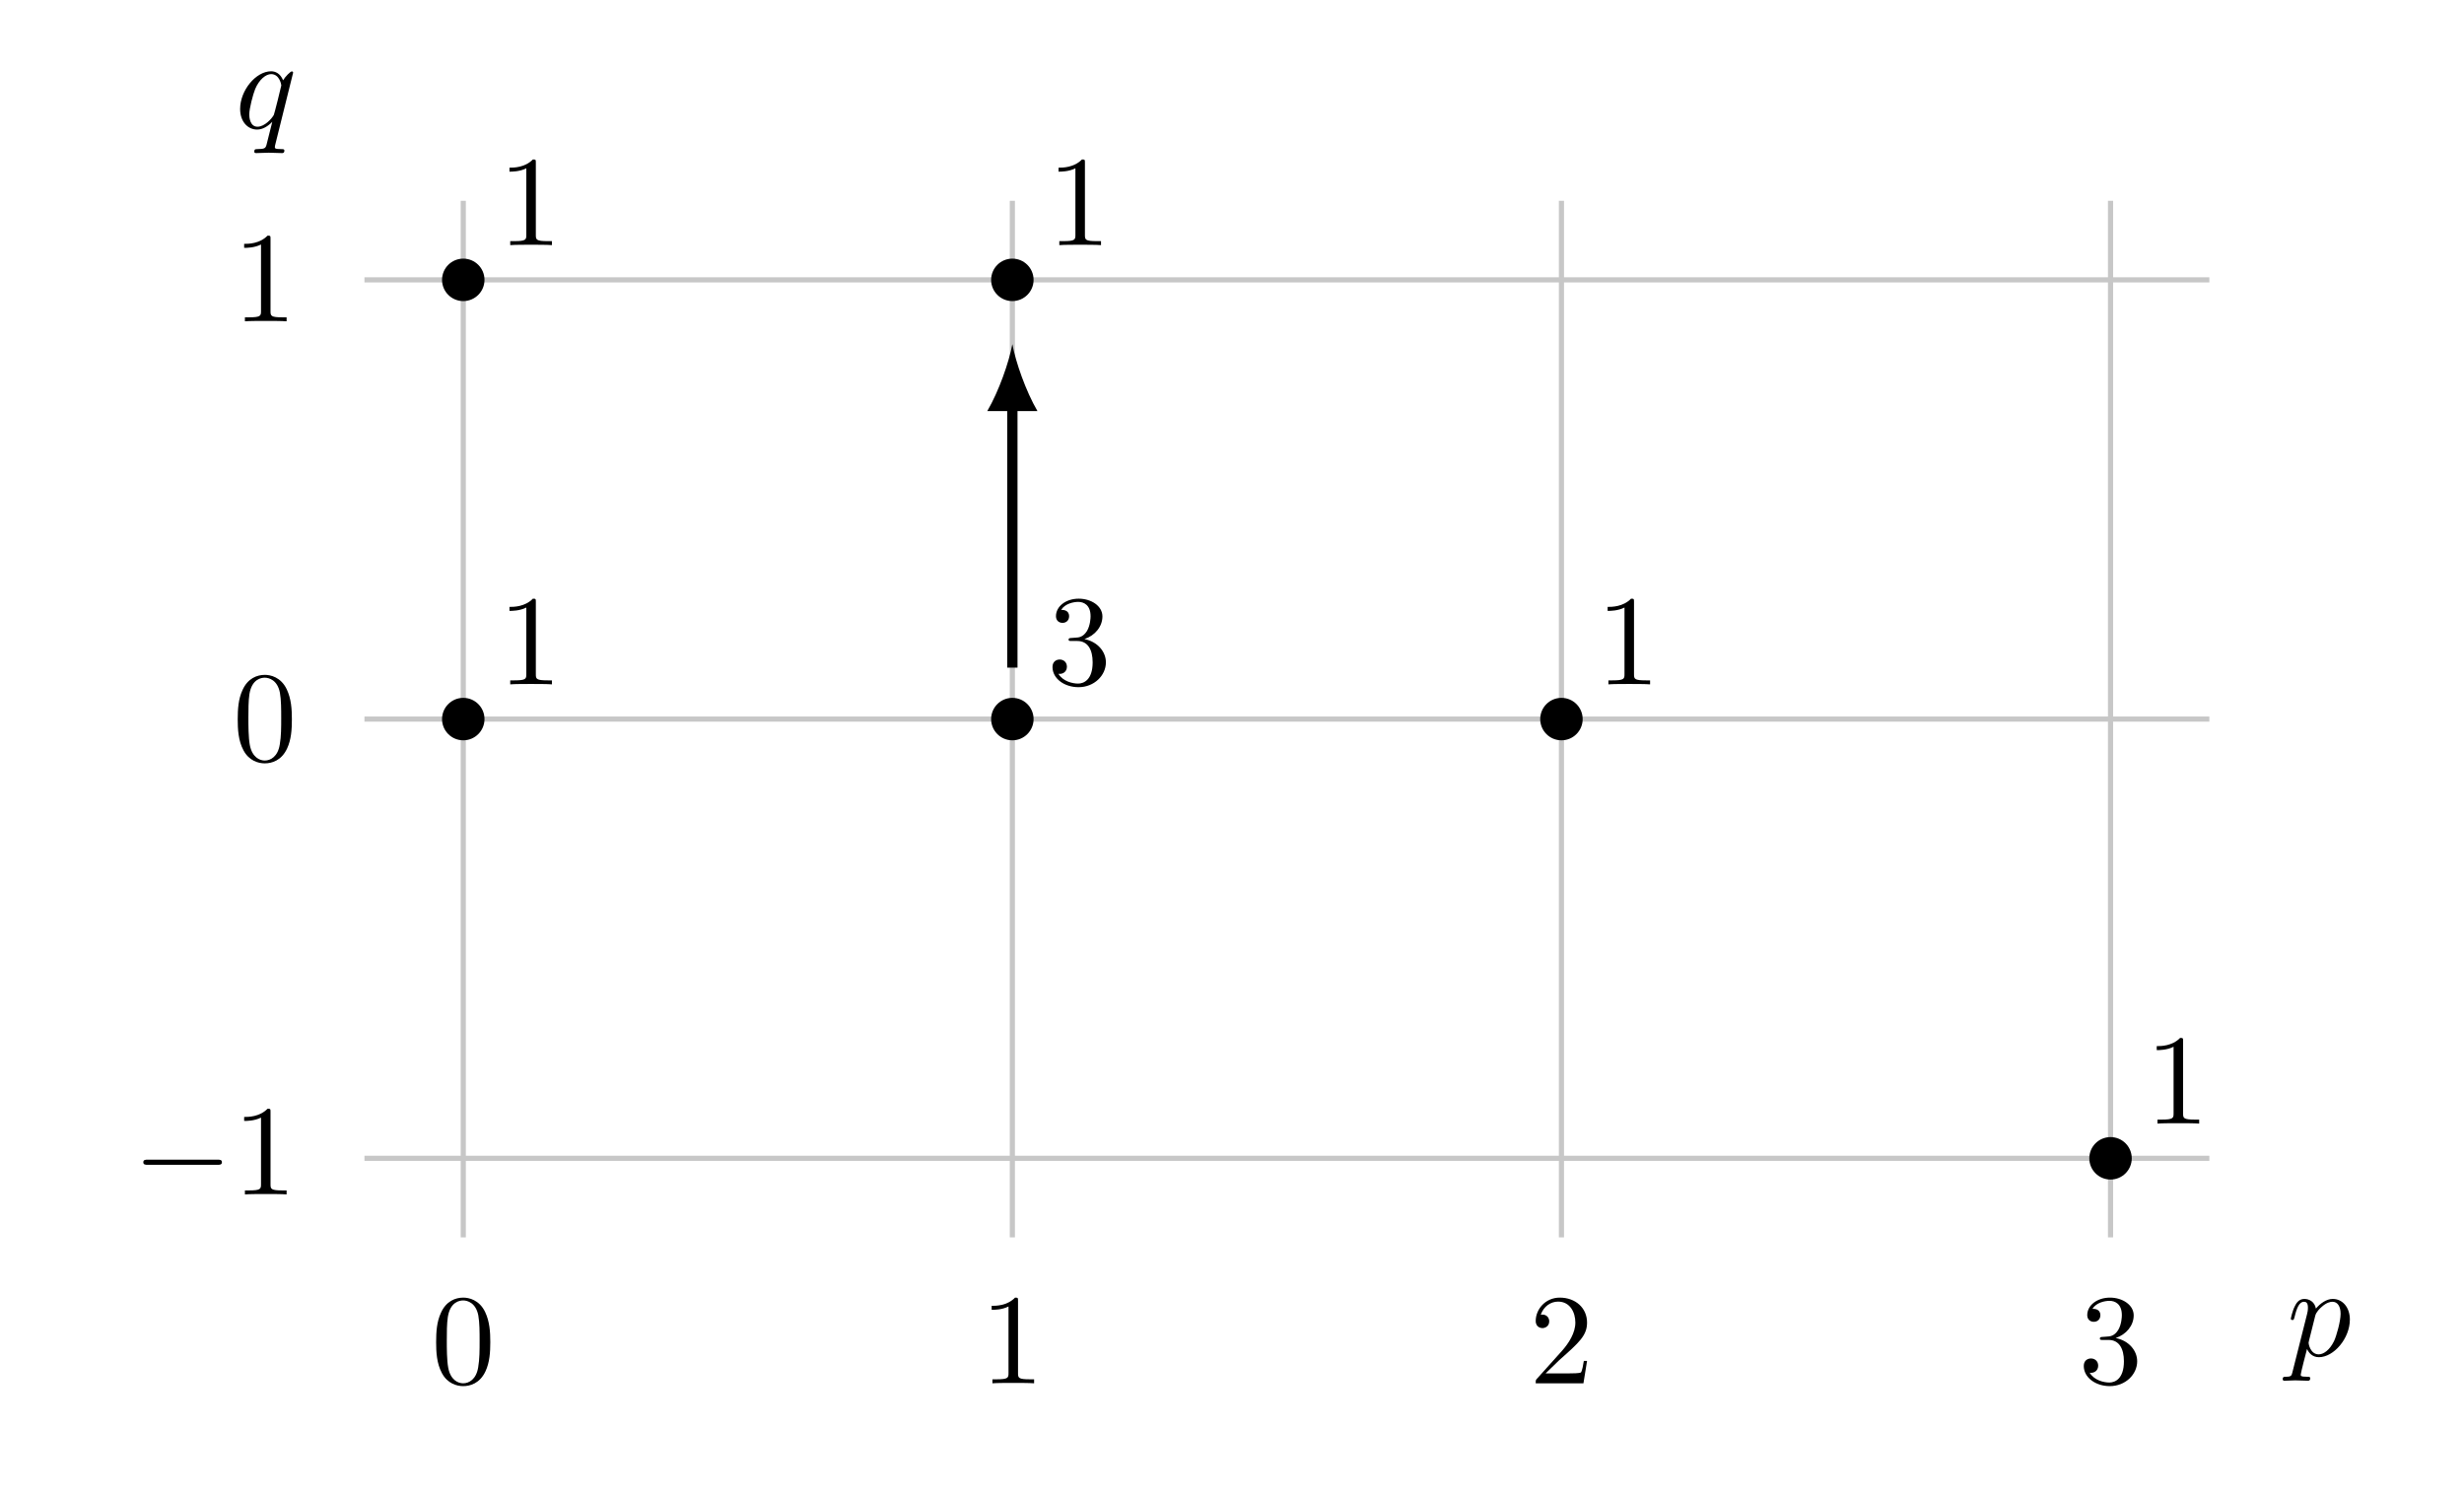
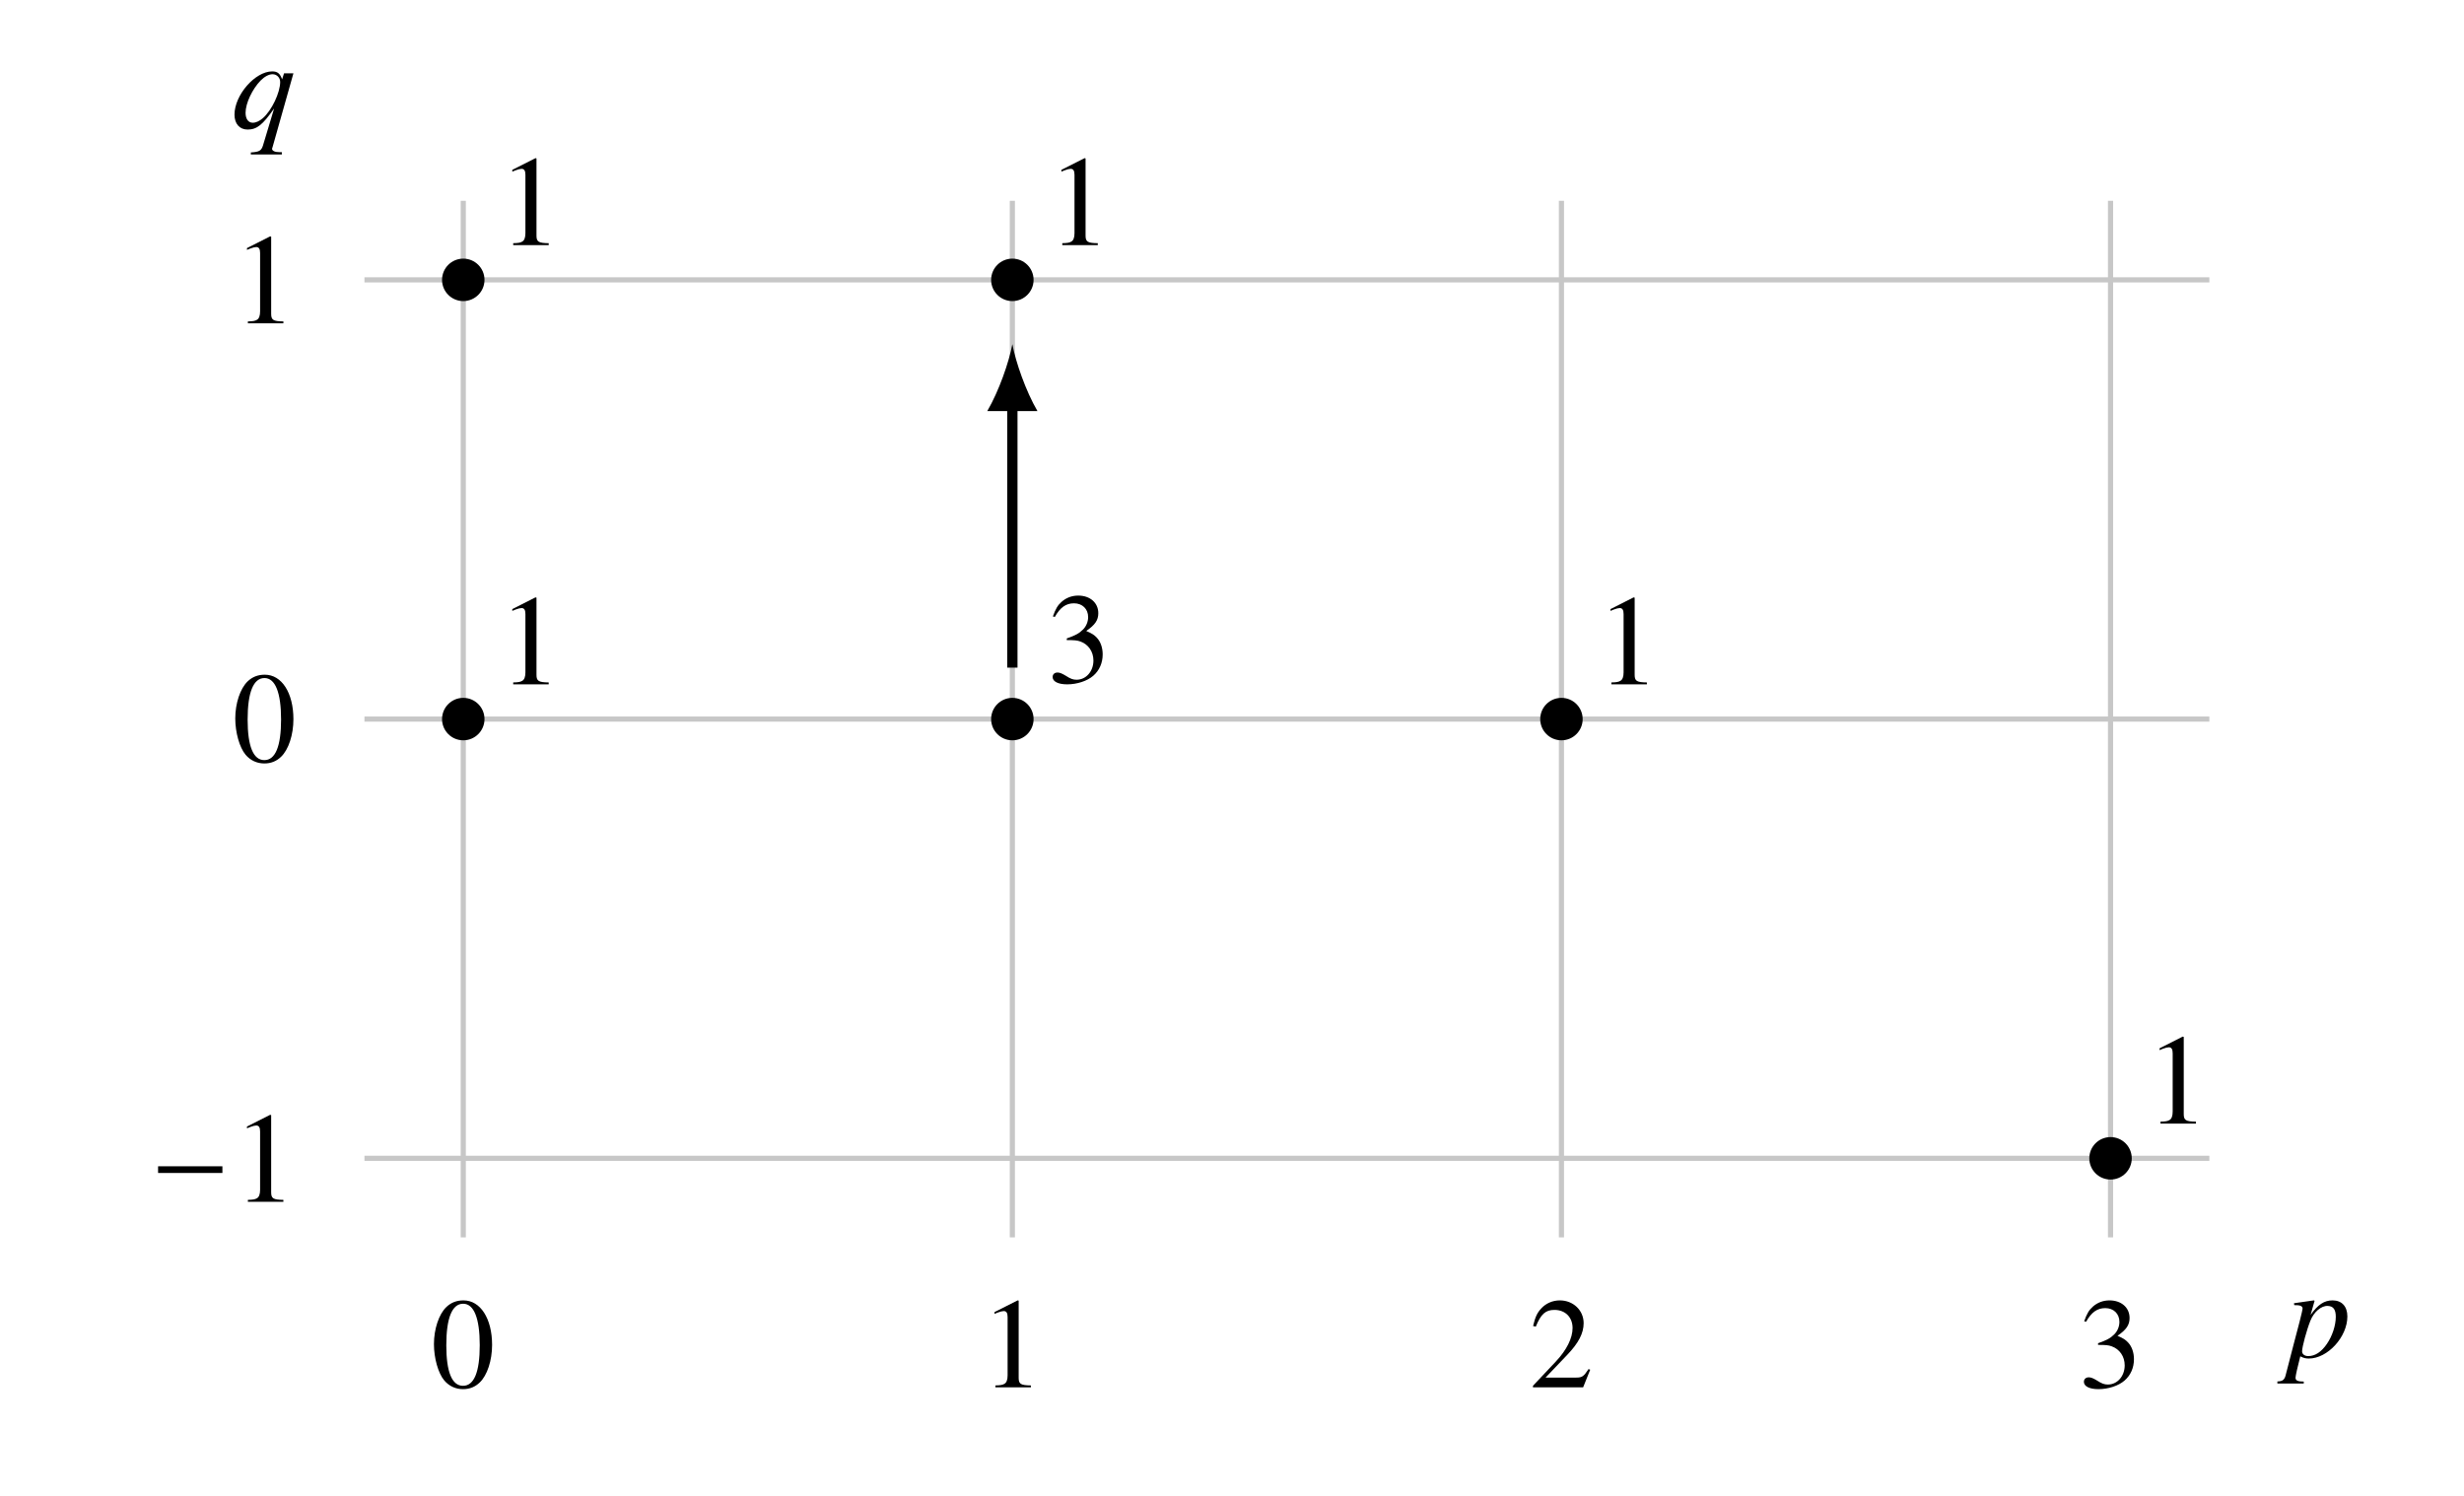
<svg xmlns="http://www.w3.org/2000/svg" xmlns:xlink="http://www.w3.org/1999/xlink" version="1.1" width="190.805pt" height="115.8pt" viewBox="-72 -72 190.805 115.8">
  <defs>
-     <path id="g0-0" d="M6.565-2.291C6.735-2.291 6.914-2.291 6.914-2.491S6.735-2.69 6.565-2.69H1.176C1.006-2.69 .827-2.69 .827-2.491S1.006-2.291 1.176-2.291H6.565Z" />
-     <path id="g1-112" d="M.448 1.215C.369 1.554 .349 1.624-.09 1.624C-.209 1.624-.319 1.624-.319 1.813C-.319 1.893-.269 1.933-.189 1.933C.08 1.933 .369 1.903 .648 1.903C.976 1.903 1.315 1.933 1.634 1.933C1.684 1.933 1.813 1.933 1.813 1.733C1.813 1.624 1.714 1.624 1.574 1.624C1.076 1.624 1.076 1.554 1.076 1.465C1.076 1.345 1.494-.279 1.564-.528C1.694-.239 1.973 .11 2.481 .11C3.636 .11 4.882-1.345 4.882-2.809C4.882-3.746 4.314-4.403 3.557-4.403C3.059-4.403 2.58-4.045 2.252-3.656C2.152-4.194 1.724-4.403 1.355-4.403C.897-4.403 .707-4.015 .618-3.836C.438-3.497 .309-2.899 .309-2.869C.309-2.77 .408-2.77 .428-2.77C.528-2.77 .538-2.78 .598-2.999C.767-3.706 .966-4.184 1.325-4.184C1.494-4.184 1.634-4.105 1.634-3.726C1.634-3.497 1.604-3.387 1.564-3.218L.448 1.215ZM2.202-3.108C2.271-3.377 2.54-3.656 2.72-3.806C3.068-4.115 3.357-4.184 3.527-4.184C3.925-4.184 4.164-3.836 4.164-3.248S3.836-1.514 3.656-1.136C3.318-.438 2.839-.11 2.471-.11C1.813-.11 1.684-.936 1.684-.996C1.684-1.016 1.684-1.036 1.714-1.156L2.202-3.108Z" />
-     <path id="g1-113" d="M4.503-4.294C4.503-4.334 4.473-4.394 4.403-4.394C4.294-4.394 3.895-3.995 3.726-3.706C3.507-4.244 3.118-4.403 2.8-4.403C1.624-4.403 .399-2.929 .399-1.484C.399-.508 .986 .11 1.714 .11C2.142 .11 2.531-.13 2.889-.488C2.8-.139 2.471 1.205 2.441 1.295C2.361 1.574 2.281 1.614 1.724 1.624C1.594 1.624 1.494 1.624 1.494 1.823C1.494 1.833 1.494 1.933 1.624 1.933C1.943 1.933 2.291 1.903 2.62 1.903C2.959 1.903 3.318 1.933 3.646 1.933C3.696 1.933 3.826 1.933 3.826 1.733C3.826 1.624 3.726 1.624 3.567 1.624C3.088 1.624 3.088 1.554 3.088 1.465C3.088 1.395 3.108 1.335 3.128 1.245L4.503-4.294ZM1.743-.11C1.146-.11 1.106-.877 1.106-1.046C1.106-1.524 1.395-2.61 1.564-3.029C1.873-3.766 2.391-4.184 2.8-4.184C3.447-4.184 3.587-3.377 3.587-3.308C3.587-3.248 3.039-1.066 3.009-1.026C2.859-.747 2.301-.11 1.743-.11Z" />
-     <path id="g2-48" d="M4.583-3.188C4.583-3.985 4.533-4.782 4.184-5.519C3.726-6.476 2.909-6.635 2.491-6.635C1.893-6.635 1.166-6.376 .757-5.45C.438-4.762 .389-3.985 .389-3.188C.389-2.441 .428-1.544 .837-.787C1.265 .02 1.993 .219 2.481 .219C3.019 .219 3.776 .01 4.214-.936C4.533-1.624 4.583-2.401 4.583-3.188ZM2.481 0C2.092 0 1.504-.249 1.325-1.205C1.215-1.803 1.215-2.72 1.215-3.308C1.215-3.945 1.215-4.603 1.295-5.141C1.484-6.326 2.232-6.416 2.481-6.416C2.809-6.416 3.467-6.237 3.656-5.25C3.756-4.692 3.756-3.935 3.756-3.308C3.756-2.56 3.756-1.883 3.646-1.245C3.497-.299 2.929 0 2.481 0Z" />
-     <path id="g2-49" d="M2.929-6.376C2.929-6.615 2.929-6.635 2.7-6.635C2.082-5.998 1.205-5.998 .887-5.998V-5.689C1.086-5.689 1.674-5.689 2.192-5.948V-.787C2.192-.428 2.162-.309 1.265-.309H.946V0C1.295-.03 2.162-.03 2.56-.03S3.826-.03 4.174 0V-.309H3.856C2.959-.309 2.929-.418 2.929-.787V-6.376Z" />
-     <path id="g2-50" d="M1.265-.767L2.321-1.793C3.875-3.168 4.473-3.706 4.473-4.702C4.473-5.838 3.577-6.635 2.361-6.635C1.235-6.635 .498-5.719 .498-4.832C.498-4.274 .996-4.274 1.026-4.274C1.196-4.274 1.544-4.394 1.544-4.802C1.544-5.061 1.365-5.32 1.016-5.32C.936-5.32 .917-5.32 .887-5.31C1.116-5.958 1.654-6.326 2.232-6.326C3.138-6.326 3.567-5.519 3.567-4.702C3.567-3.905 3.068-3.118 2.521-2.501L.608-.369C.498-.259 .498-.239 .498 0H4.194L4.473-1.733H4.224C4.174-1.435 4.105-.996 4.005-.847C3.935-.767 3.278-.767 3.059-.767H1.265Z" />
-     <path id="g2-51" d="M2.889-3.507C3.706-3.776 4.284-4.473 4.284-5.26C4.284-6.077 3.407-6.635 2.451-6.635C1.445-6.635 .687-6.037 .687-5.28C.687-4.951 .907-4.762 1.196-4.762C1.504-4.762 1.704-4.981 1.704-5.27C1.704-5.768 1.235-5.768 1.086-5.768C1.395-6.257 2.052-6.386 2.411-6.386C2.819-6.386 3.367-6.167 3.367-5.27C3.367-5.151 3.347-4.573 3.088-4.134C2.79-3.656 2.451-3.626 2.202-3.616C2.122-3.606 1.883-3.587 1.813-3.587C1.733-3.577 1.664-3.567 1.664-3.467C1.664-3.357 1.733-3.357 1.903-3.357H2.341C3.158-3.357 3.527-2.68 3.527-1.704C3.527-.349 2.839-.06 2.401-.06C1.973-.06 1.225-.229 .877-.817C1.225-.767 1.534-.986 1.534-1.365C1.534-1.724 1.265-1.923 .976-1.923C.737-1.923 .418-1.783 .418-1.345C.418-.438 1.345 .219 2.431 .219C3.646 .219 4.553-.687 4.553-1.704C4.553-2.521 3.925-3.298 2.889-3.507Z" />
+     <path id="g0-17" d="M4.742-3.288C4.742-5.33 3.836-6.735 2.531-6.735C1.983-6.735 1.564-6.565 1.196-6.217C.618-5.659 .239-4.513 .239-3.347C.239-2.262 .568-1.096 1.036-.538C1.405-.1 1.913 .139 2.491 .139C2.999 .139 3.427-.03 3.786-.379C4.364-.927 4.742-2.082 4.742-3.288ZM3.786-3.268C3.786-1.186 3.347-.12 2.491-.12S1.196-1.186 1.196-3.258C1.196-5.37 1.644-6.476 2.501-6.476C3.337-6.476 3.786-5.35 3.786-3.268Z" />
+     <path id="g0-18" d="M3.925 0V-.149C3.138-.159 2.979-.259 2.979-.737V-6.715L2.899-6.735L1.106-5.828V-5.689C1.225-5.738 1.335-5.778 1.375-5.798C1.554-5.868 1.724-5.908 1.823-5.908C2.032-5.908 2.122-5.758 2.122-5.44V-.927C2.122-.598 2.042-.369 1.883-.279C1.733-.189 1.594-.159 1.176-.149V0H3.925Z" />
+     <path id="g0-19" d="M4.732-1.365L4.603-1.415C4.234-.847 4.105-.757 3.656-.757H1.275L2.949-2.511C3.836-3.437 4.224-4.194 4.224-4.971C4.224-5.968 3.417-6.735 2.381-6.735C1.833-6.735 1.315-6.516 .946-6.117C.628-5.778 .478-5.46 .309-4.752L.518-4.702C.917-5.679 1.275-5.998 1.963-5.998C2.8-5.998 3.367-5.43 3.367-4.593C3.367-3.816 2.909-2.889 2.072-2.002L.299-.12V0H4.184L4.732-1.365Z" />
+     <path id="g0-20" d="M4.304-2.182C4.304-2.69 4.144-3.158 3.856-3.467C3.656-3.686 3.467-3.806 3.029-3.995C3.716-4.463 3.965-4.832 3.965-5.37C3.965-6.177 3.328-6.735 2.411-6.735C1.913-6.735 1.474-6.565 1.116-6.247C.817-5.978 .667-5.719 .448-5.121L.598-5.081C1.006-5.808 1.455-6.137 2.082-6.137C2.73-6.137 3.178-5.699 3.178-5.071C3.178-4.712 3.029-4.354 2.78-4.105C2.481-3.806 2.202-3.656 1.524-3.417V-3.288C2.112-3.288 2.341-3.268 2.58-3.178C3.198-2.959 3.587-2.391 3.587-1.704C3.587-.867 3.019-.219 2.281-.219C2.012-.219 1.813-.289 1.445-.528C1.146-.707 .976-.777 .807-.777C.578-.777 .428-.638 .428-.428C.428-.08 .857 .139 1.554 .139C2.321 .139 3.108-.12 3.577-.528S4.304-1.514 4.304-2.182Z" />
+     <path id="g0-3683" d="M5.778-2.232V-2.75H.797V-2.232H5.778Z" />
+     <path id="g0-482" d="M4.672-3.148C4.672-3.925 4.244-4.394 3.527-4.394C2.879-4.394 2.401-4.075 1.823-3.268L2.132-4.354C2.132-4.354 2.112-4.394 2.082-4.394H2.072L.538-4.174L.558-4.025C.857-4.025 1.205-4.025 1.205-3.756C1.205-3.636 .857-2.262 .498-.936L-.08 1.295C-.179 1.753-.319 1.873-.747 1.883V2.042H1.295V1.893C.827 1.893 .658 1.813 .658 1.594C.658 1.455 .827 .707 1.026-.06C1.275 .07 1.455 .11 1.684 .11C3.138 .11 4.672-1.554 4.672-3.148ZM3.776-3.118C3.776-2.461 3.507-1.634 3.088-1.026C2.66-.399 2.172-.08 1.644-.08C1.365-.08 1.166-.229 1.166-.448C1.166-.787 1.514-2.082 1.813-2.829C2.082-3.507 2.66-3.995 3.158-3.965C3.587-3.945 3.776-3.686 3.776-3.118Z" />
+     <path id="g0-483" d="M4.812-4.244H4.085L3.935-3.776C3.776-4.234 3.577-4.394 3.168-4.394C1.843-4.394 .249-2.56 .249-1.046C.249-.339 .638 .11 1.265 .11C1.973 .11 2.431-.249 3.318-1.524L2.451 1.355C2.321 1.753 2.162 1.843 1.514 1.883V2.042H3.915V1.863H3.746C3.377 1.863 3.178 1.763 3.158 1.614C3.158 1.584 3.168 1.544 3.198 1.465L4.812-4.244ZM3.786-3.577C3.786-2.75 3.128-1.365 2.451-.777C2.192-.548 1.913-.418 1.664-.418C1.315-.418 1.106-.717 1.106-1.186C1.106-1.923 1.624-3.019 2.271-3.686C2.58-3.995 2.909-4.174 3.198-4.174C3.527-4.174 3.786-3.905 3.786-3.577Z" />
  </defs>
  <g id="page1">
    <g stroke-miterlimit="10" transform="translate(-36.1252,-16.31089)scale(0.996264,-0.996264)">
      <g fill="#000" stroke="#000">
        <g stroke-width="0.4">
          <g fill="#c7c7c7" stroke="#c7c7c7">
            <path d="M0-40.289V40.289" fill="none" />
          </g>
-           <g transform="translate(-2.5,-51.63226)">
+           <g transform="translate(-2.51999,-51.94783)">
            <g stroke="none" transform="scale(-1.00375,1.00375)translate(-36.1252,-16.31089)scale(-1,-1)">
              <g fill="#000">
                <g stroke="none">
-                   <use x="-36.125" y="-16.311" xlink:href="#g2-48" />
+                   <use x="-36.125" y="-16.311" xlink:href="#g0-17" />
                </g>
              </g>
            </g>
          </g>
          <g fill="#c7c7c7" stroke="#c7c7c7">
            <path d="M42.679-40.289V40.289" fill="none" />
          </g>
-           <g transform="translate(40.17912,-51.63226)">
+           <g transform="translate(40.17912,-51.94781)">
            <g stroke="none" transform="scale(-1.00375,1.00375)translate(-36.1252,-16.31089)scale(-1,-1)">
              <g fill="#000">
                <g stroke="none">
-                   <use x="-36.125" y="-16.311" xlink:href="#g2-49" />
+                   <use x="-36.125" y="-16.311" xlink:href="#g0-18" />
                </g>
              </g>
            </g>
          </g>
          <g fill="#c7c7c7" stroke="#c7c7c7">
            <path d="M85.358-40.289V40.289" fill="none" />
          </g>
-           <g transform="translate(82.85825,-51.63226)">
+           <g transform="translate(82.84325,-51.94781)">
            <g stroke="none" transform="scale(-1.00375,1.00375)translate(-36.1252,-16.31089)scale(-1,-1)">
              <g fill="#000">
                <g stroke="none">
-                   <use x="-36.125" y="-16.311" xlink:href="#g2-50" />
+                   <use x="-36.125" y="-16.311" xlink:href="#g0-19" />
                </g>
              </g>
            </g>
          </g>
          <g fill="#c7c7c7" stroke="#c7c7c7">
            <path d="M128.037-40.289V40.289" fill="none" />
          </g>
-           <g transform="translate(125.5374,-51.63226)">
+           <g transform="translate(125.5374,-51.94783)">
            <g stroke="none" transform="scale(-1.00375,1.00375)translate(-36.1252,-16.31089)scale(-1,-1)">
              <g fill="#000">
                <g stroke="none">
-                   <use x="-36.125" y="-16.311" xlink:href="#g2-51" />
+                   <use x="-36.125" y="-16.311" xlink:href="#g0-20" />
                </g>
              </g>
            </g>
          </g>
          <g fill="#c7c7c7" stroke="#c7c7c7">
            <path d="M-7.682-34.143H135.719" fill="none" />
          </g>
-           <g transform="translate(-25.70023,-36.94885)">
+           <g transform="translate(-24.52243,-37.52328)">
            <g stroke="none" transform="scale(-1.00375,1.00375)translate(-36.1252,-16.31089)scale(-1,-1)">
              <g fill="#000">
                <g stroke="none">
-                   <use x="-36.125" y="-16.311" xlink:href="#g0-0" />
-                   <use x="-28.376" y="-16.311" xlink:href="#g2-49" />
+                   <use x="-36.125" y="-16.311" xlink:href="#g0-3683" />
+                   <use x="-29.55" y="-16.311" xlink:href="#g0-18" />
                </g>
              </g>
            </g>
          </g>
          <g fill="#c7c7c7" stroke="#c7c7c7">
            <path d="M-7.682 0H135.719" fill="none" />
          </g>
-           <g transform="translate(-17.92242,-3.22221)">
+           <g transform="translate(-17.9624,-3.31)">
            <g stroke="none" transform="scale(-1.00375,1.00375)translate(-36.1252,-16.31089)scale(-1,-1)">
              <g fill="#000">
                <g stroke="none">
-                   <use x="-36.125" y="-16.311" xlink:href="#g2-48" />
+                   <use x="-36.125" y="-16.311" xlink:href="#g0-17" />
                </g>
              </g>
            </g>
          </g>
          <g fill="#c7c7c7" stroke="#c7c7c7">
            <path d="M-7.682 34.143H135.719" fill="none" />
          </g>
-           <g transform="translate(-17.92242,30.92108)">
+           <g transform="translate(-17.92242,30.7633)">
            <g stroke="none" transform="scale(-1.00375,1.00375)translate(-36.1252,-16.31089)scale(-1,-1)">
              <g fill="#000">
                <g stroke="none">
-                   <use x="-36.125" y="-16.311" xlink:href="#g2-49" />
+                   <use x="-36.125" y="-16.311" xlink:href="#g0-18" />
                </g>
              </g>
            </g>
          </g>
-           <g transform="translate(141.74,-49.49338)">
+           <g transform="translate(141.7556,-49.59784)">
            <g stroke="none" transform="scale(-1.00375,1.00375)translate(-36.1252,-16.31089)scale(-1,-1)">
              <g fill="#000">
                <g stroke="none">
-                   <use x="-36.125" y="-16.311" xlink:href="#g1-112" />
+                   <use x="-36.125" y="-16.311" xlink:href="#g0-482" />
                </g>
              </g>
            </g>
          </g>
-           <g transform="translate(-17.74533,45.93735)">
+           <g transform="translate(-18.03241,45.9379)">
            <g stroke="none" transform="scale(-1.00375,1.00375)translate(-36.1252,-16.31089)scale(-1,-1)">
              <g fill="#000">
                <g stroke="none">
-                   <use x="-36.125" y="-16.311" xlink:href="#g1-113" />
+                   <use x="-36.125" y="-16.311" xlink:href="#g0-483" />
                </g>
              </g>
            </g>
          </g>
          <g stroke-width="0.8">
            <path d="M42.679 4V24.463" fill="none" />
            <g transform="matrix(0.0,1.0,-1.0,0.0,42.67912,24.4634)">
              <path d="M4.68 0C3.293 .26 1.04 1.04-.52 1.95V-1.95C1.04-1.04 3.293-.26 4.68 0" stroke="none" />
            </g>
          </g>
          <path d="M1.65 0C1.65 .911 .911 1.65 0 1.65S-1.65 .911-1.65 0S-.911-1.65 0-1.65S1.65-.911 1.65 0ZM0 0" stroke="none" />
          <g transform="translate(2.7,2.7)">
            <g stroke="none" transform="scale(-1.00375,1.00375)translate(-36.1252,-16.31089)scale(-1,-1)">
              <g fill="#000">
                <g stroke="none">
-                   <use x="-36.125" y="-16.311" xlink:href="#g2-49" />
+                   <use x="-36.125" y="-16.311" xlink:href="#g0-18" />
                </g>
              </g>
            </g>
          </g>
          <path d="M1.65 34.143C1.65 35.055 .911 35.793 0 35.793S-1.65 35.055-1.65 34.143S-.911 32.493 0 32.493S1.65 33.232 1.65 34.143ZM0 34.143" stroke="none" />
          <g transform="translate(2.7,36.84329)">
            <g stroke="none" transform="scale(-1.00375,1.00375)translate(-36.1252,-16.31089)scale(-1,-1)">
              <g fill="#000">
                <g stroke="none">
-                   <use x="-36.125" y="-16.311" xlink:href="#g2-49" />
+                   <use x="-36.125" y="-16.311" xlink:href="#g0-18" />
                </g>
              </g>
            </g>
          </g>
          <path d="M44.329 0C44.329 .911 43.59 1.65 42.679 1.65C41.768 1.65 41.029 .911 41.029 0S41.768-1.65 42.679-1.65C43.59-1.65 44.329-.911 44.329 0ZM42.679 0" stroke="none" />
-           <g transform="translate(45.37912,2.7)">
+           <g transform="translate(45.37912,2.84)">
            <g stroke="none" transform="scale(-1.00375,1.00375)translate(-36.1252,-16.31089)scale(-1,-1)">
              <g fill="#000">
                <g stroke="none">
-                   <use x="-36.125" y="-16.311" xlink:href="#g2-51" />
+                   <use x="-36.125" y="-16.311" xlink:href="#g0-20" />
                </g>
              </g>
            </g>
          </g>
          <path d="M44.329 34.143C44.329 35.055 43.59 35.793 42.679 35.793C41.768 35.793 41.029 35.055 41.029 34.143S41.768 32.493 42.679 32.493C43.59 32.493 44.329 33.232 44.329 34.143ZM42.679 34.143" stroke="none" />
          <g transform="translate(45.37912,36.84329)">
            <g stroke="none" transform="scale(-1.00375,1.00375)translate(-36.1252,-16.31089)scale(-1,-1)">
              <g fill="#000">
                <g stroke="none">
-                   <use x="-36.125" y="-16.311" xlink:href="#g2-49" />
+                   <use x="-36.125" y="-16.311" xlink:href="#g0-18" />
                </g>
              </g>
            </g>
          </g>
          <path d="M87.008 0C87.008 .911 86.27 1.65 85.358 1.65S83.708 .911 83.708 0S84.447-1.65 85.358-1.65S87.008-.911 87.008 0ZM85.358 0" stroke="none" />
          <g transform="translate(88.05824,2.7)">
            <g stroke="none" transform="scale(-1.00375,1.00375)translate(-36.1252,-16.31089)scale(-1,-1)">
              <g fill="#000">
                <g stroke="none">
-                   <use x="-36.125" y="-16.311" xlink:href="#g2-49" />
+                   <use x="-36.125" y="-16.311" xlink:href="#g0-18" />
                </g>
              </g>
            </g>
          </g>
          <path d="M129.687-34.143C129.687-33.232 128.949-32.493 128.037-32.493S126.387-33.232 126.387-34.143S127.126-35.793 128.037-35.793S129.687-35.055 129.687-34.143ZM128.037-34.143" stroke="none" />
          <g transform="translate(130.7374,-31.4433)">
            <g stroke="none" transform="scale(-1.00375,1.00375)translate(-36.1252,-16.31089)scale(-1,-1)">
              <g fill="#000">
                <g stroke="none">
-                   <use x="-36.125" y="-16.311" xlink:href="#g2-49" />
+                   <use x="-36.125" y="-16.311" xlink:href="#g0-18" />
                </g>
              </g>
            </g>
          </g>
        </g>
      </g>
    </g>
  </g>
</svg>
